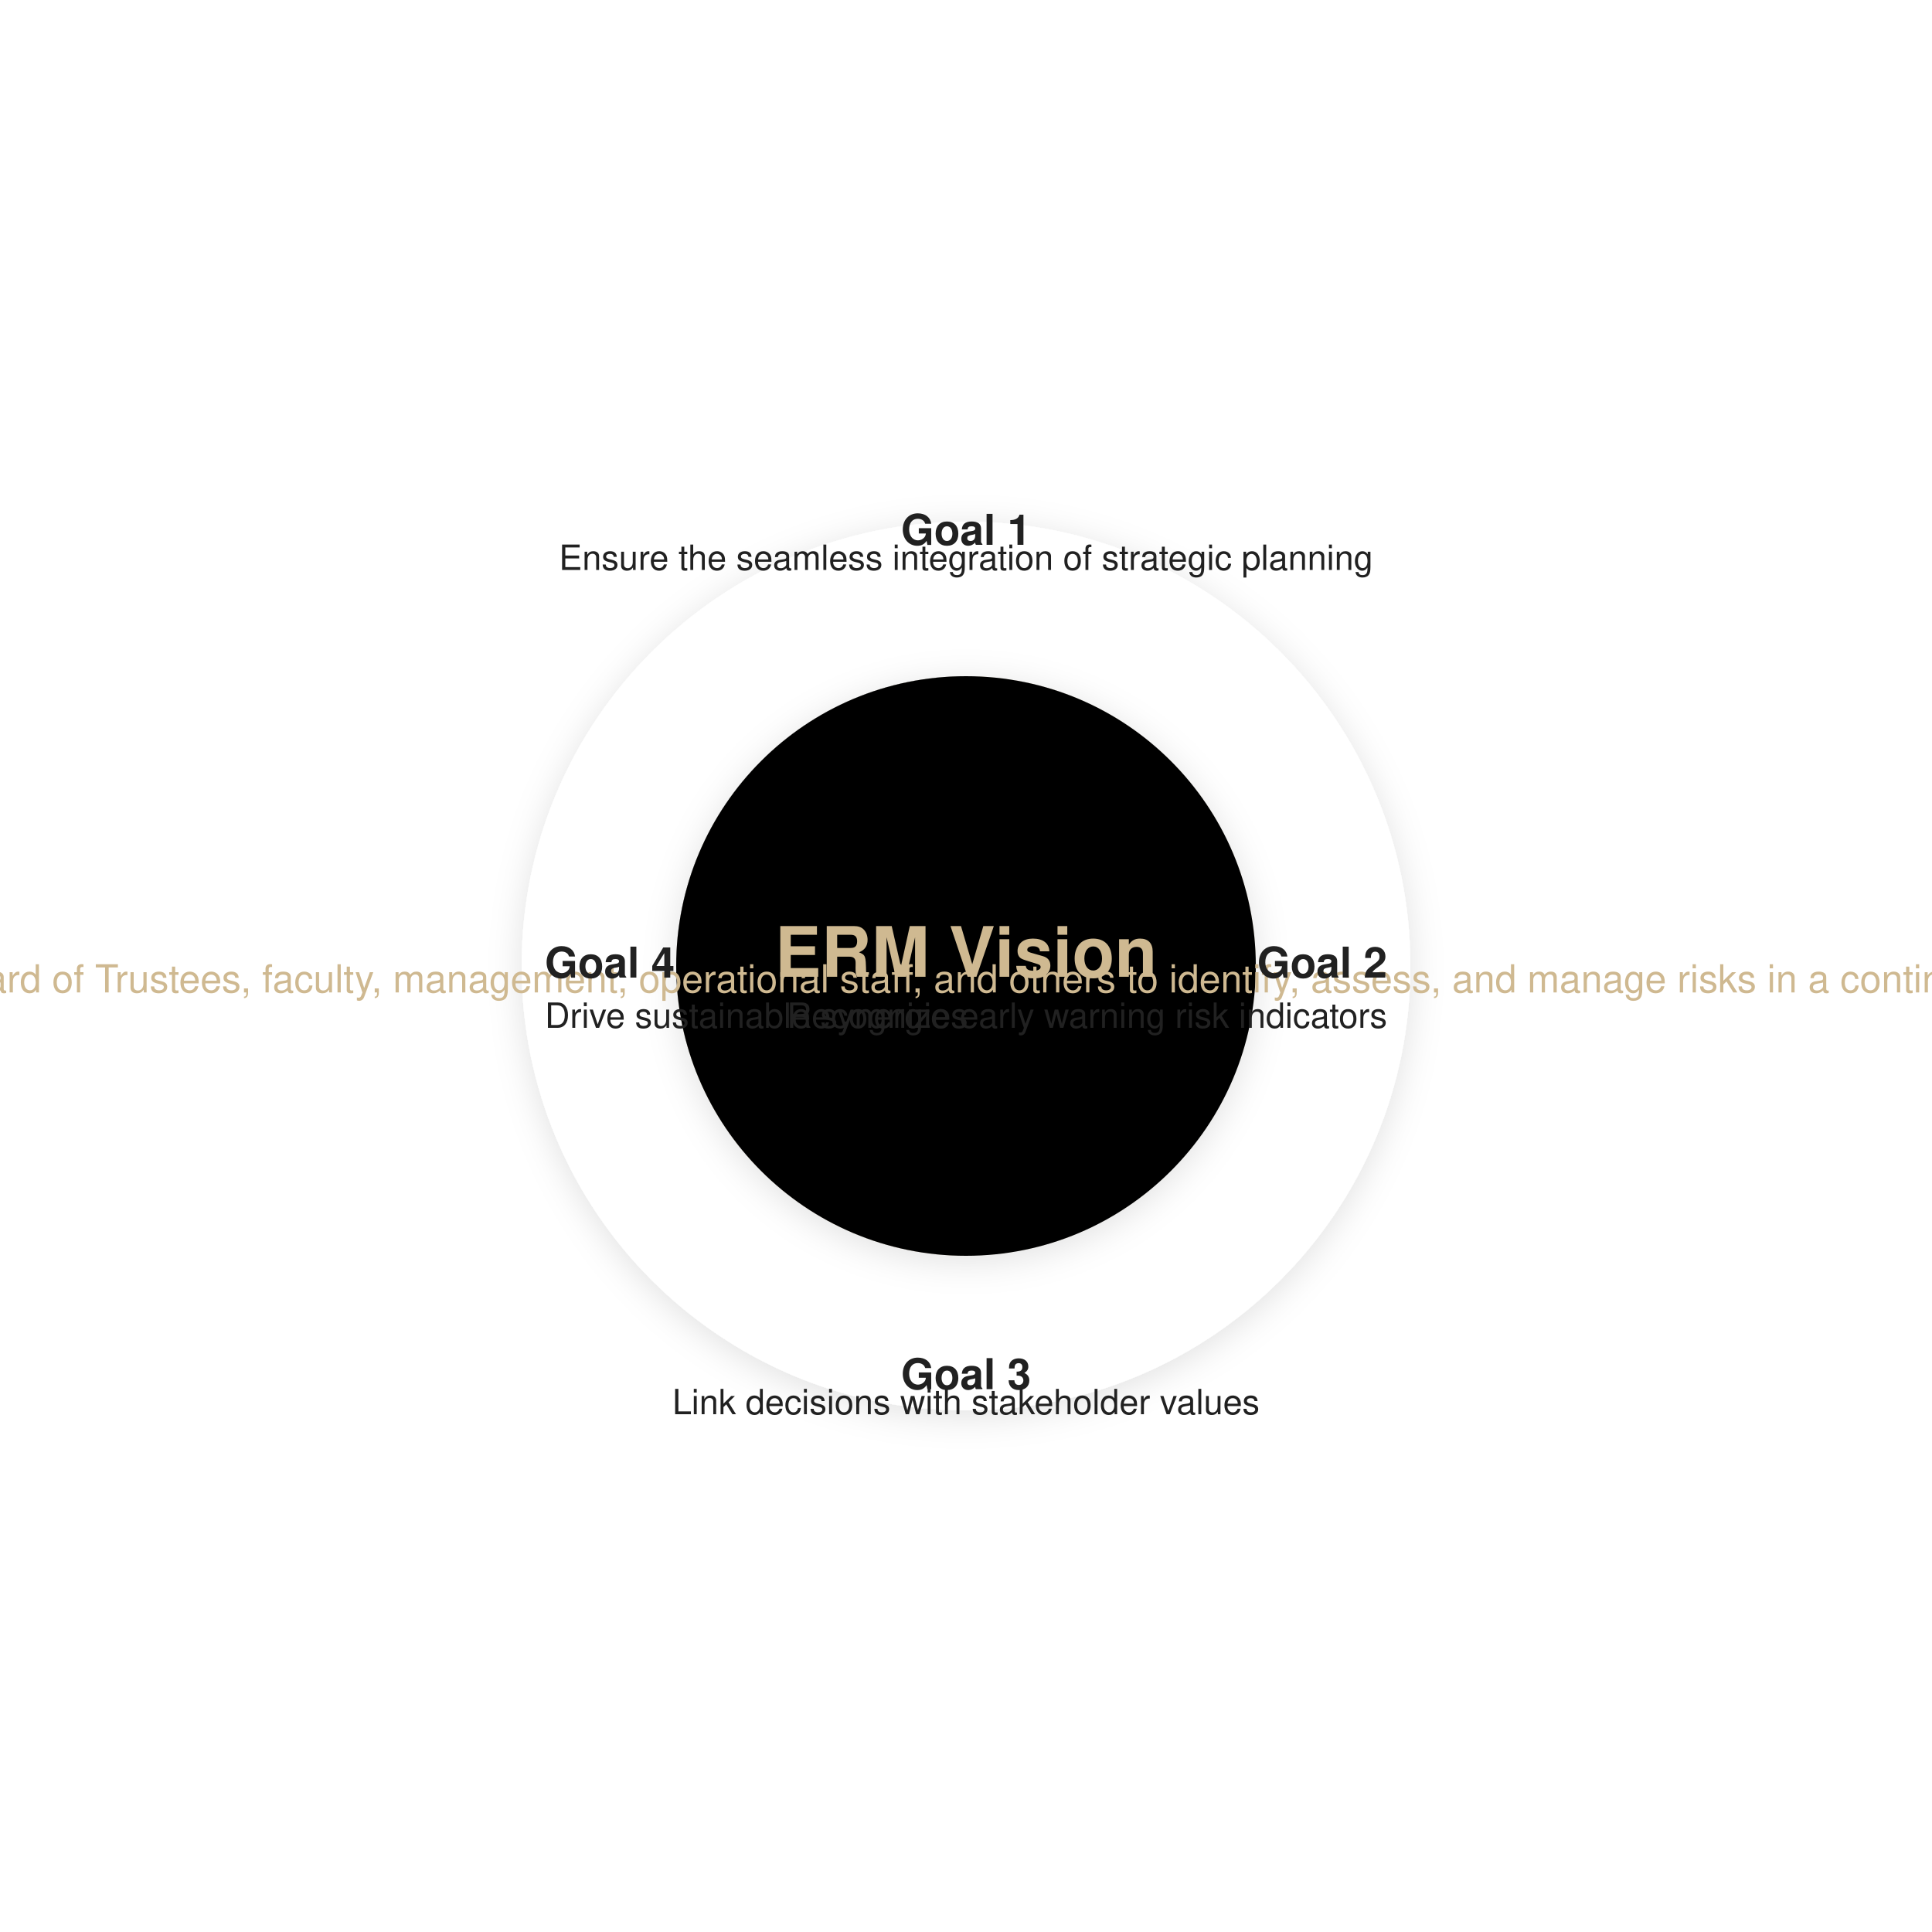
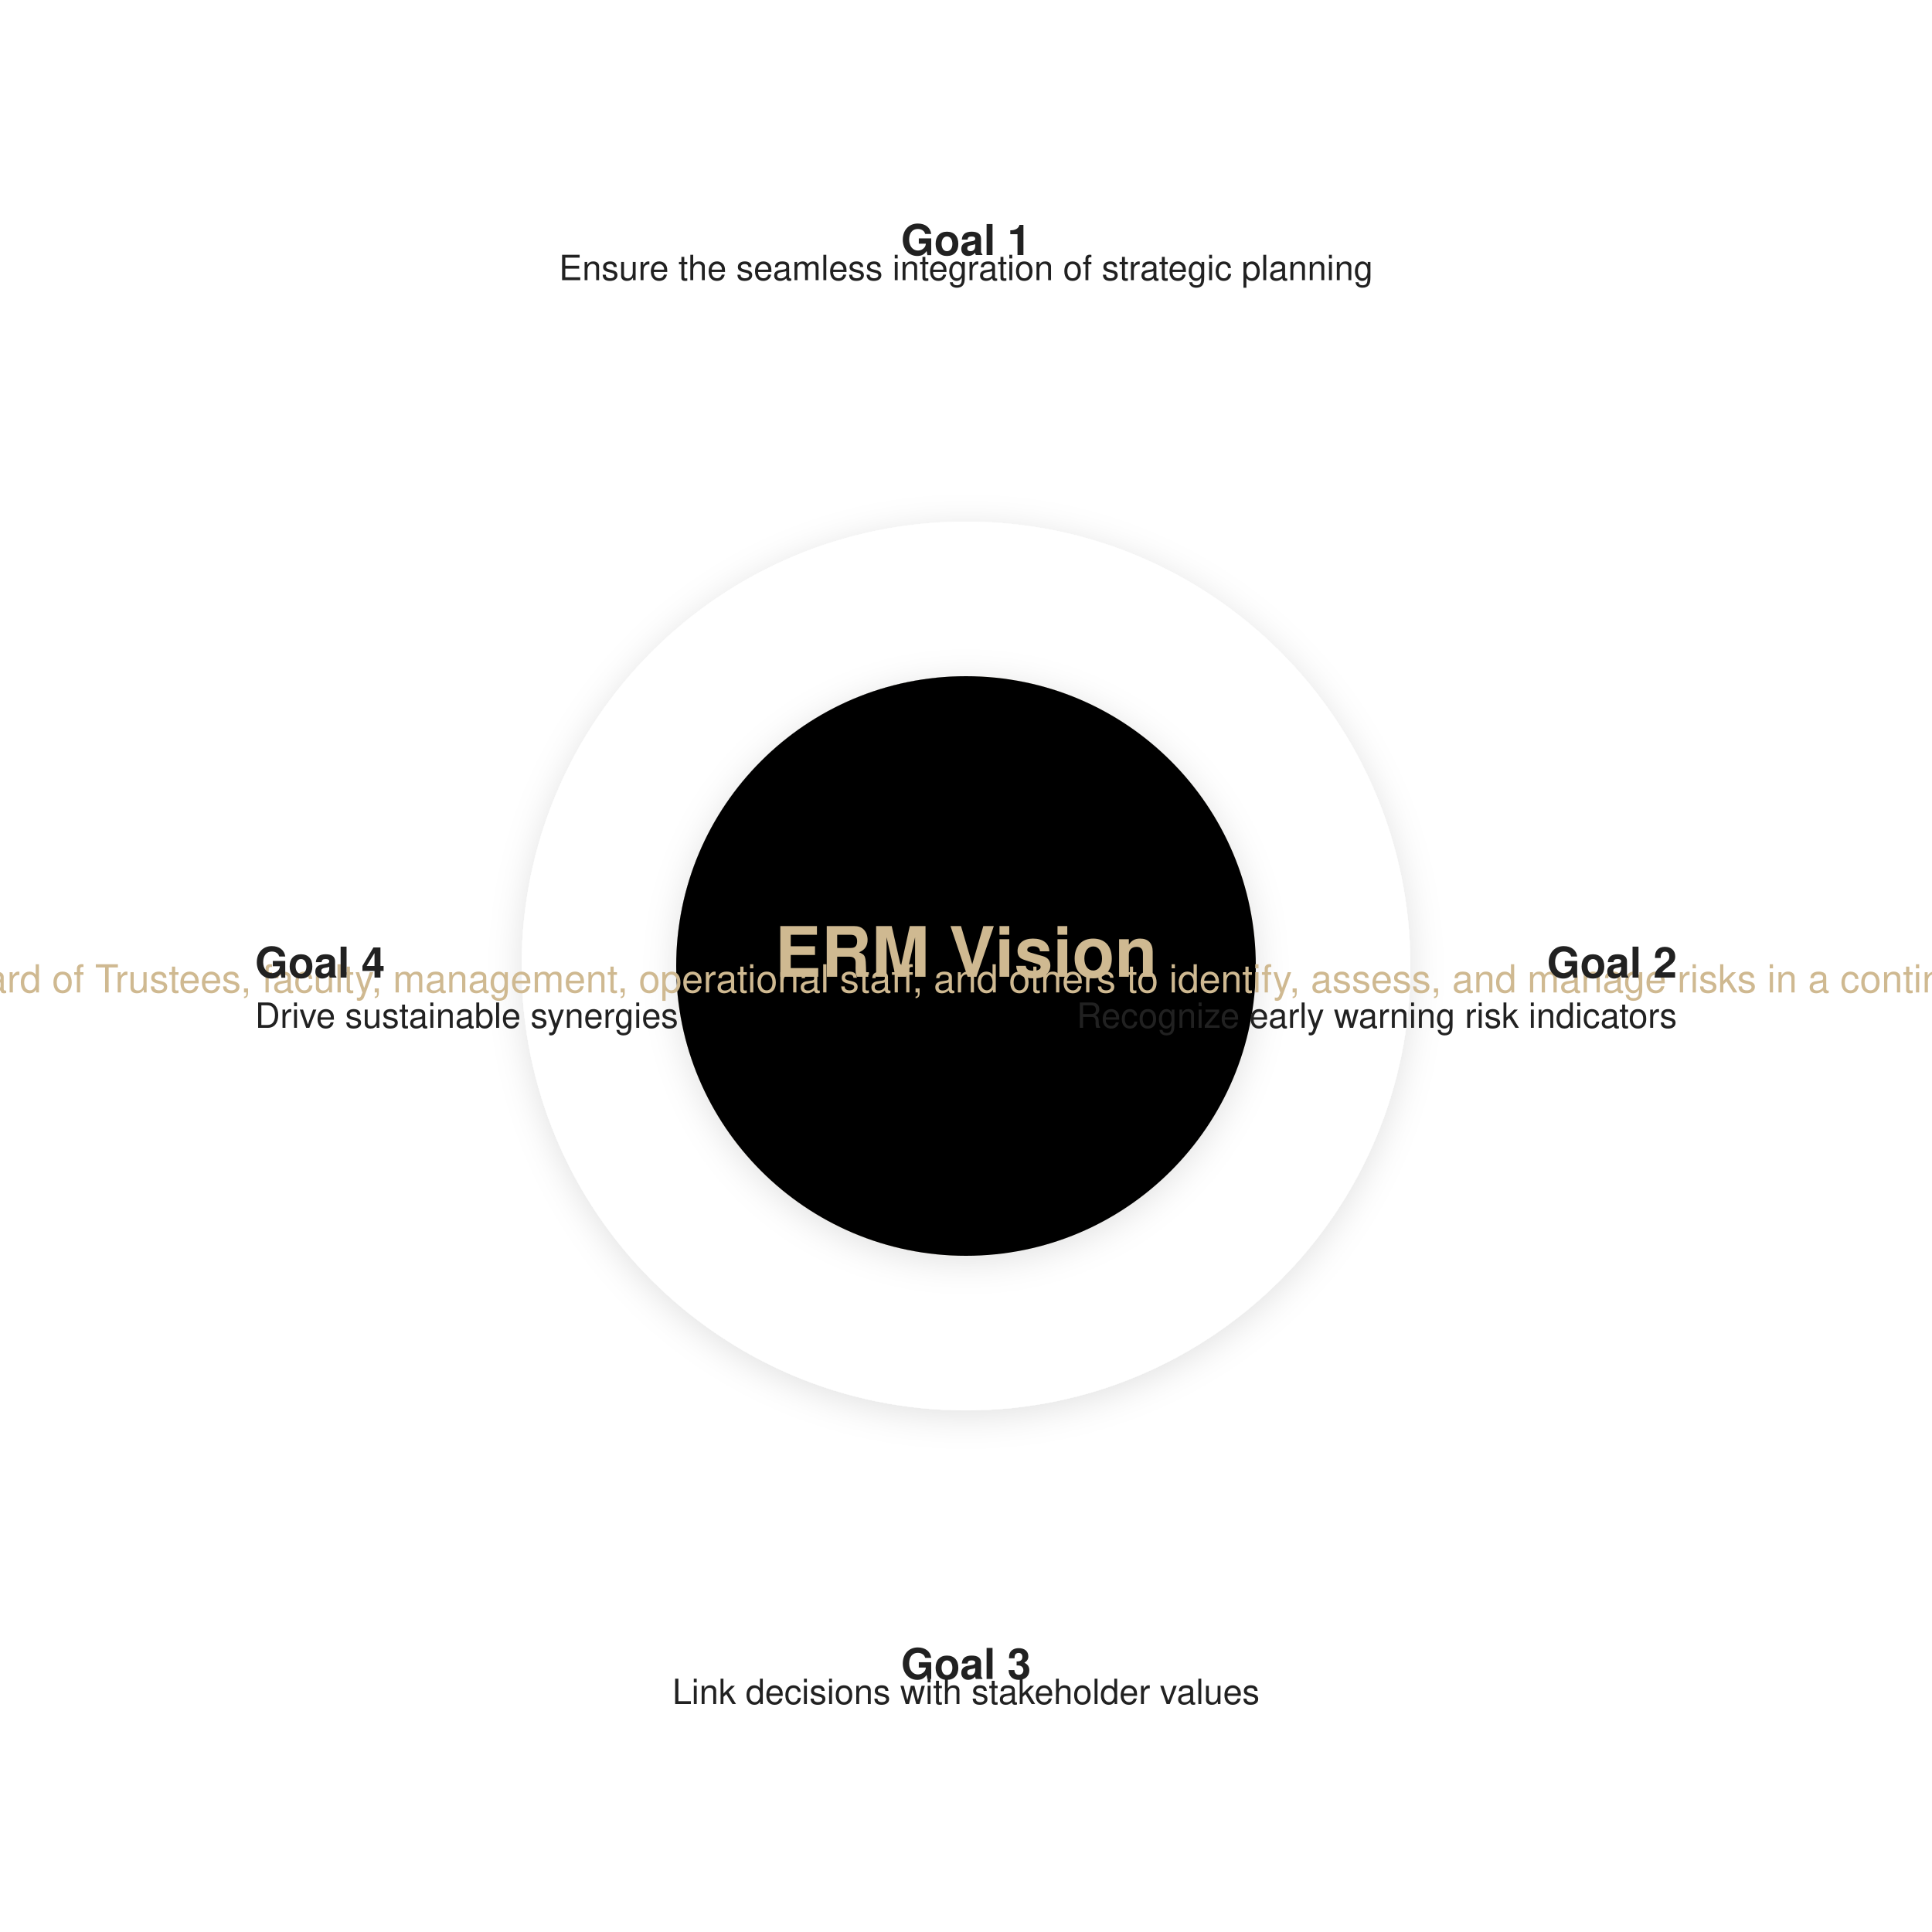
<svg xmlns="http://www.w3.org/2000/svg" viewBox="0 0 1000 1000" role="img" aria-labelledby="title desc">
  <defs>
    <style>
      .text { font-family: 'Acumin Pro', Helvetica, Arial, sans-serif; fill: #212121; }
      .visionTitle { font-weight: 800; font-size: 36px; }
      .visionBody { font-size: 20px; }
      .goalTitle { font-weight: 700; text-transform: uppercase; font-size: 22px; }
      .goalBody { font-size: 18px; }
      .softShadow { filter: drop-shadow(0 6px 18px rgba(0,0,0,0.12)); }
    </style>
    <clipPath id="innerHole">
      <circle cx="500" cy="500" r="300" />
    </clipPath>
  </defs>
  <rect width="100%" height="100%" fill="#ffffff" />
  <g id="scaled-graphic" transform="translate(500,500) scale(0.5) translate(-500,-500)">
    <g class="softShadow">
      <circle cx="500" cy="500" r="460" fill="#ffffff" />
      <g clip-path="url(#innerHole)">
        <path d="M500,500 L500,40 A460,460 0 0 1 860,500 Z" fill="#D7C49E" />
        <path d="M500,500 L860,500 A460,460 0 0 1 500,960 Z" fill="#E9E2D0" />
        <path d="M500,500 L500,960 A460,460 0 0 1 140,500 Z" fill="#B7A57A" />
        <path d="M500,500 L140,500 A460,460 0 0 1 500,40 Z" fill="#7D7368" />
      </g>
      <circle cx="500" cy="500" r="300" fill="#ffffff" />
    </g>
    <g class="softShadow">
      <circle cx="500" cy="500" r="300" fill="#000000" />
    </g>
  </g>
  <g class="text" text-anchor="middle">
    <text x="500" y="493" dominant-baseline="middle" class="visionTitle" fill="#CFB991">ERM Vision</text>
    <text x="500" y="507" dominant-baseline="middle" class="visionBody" fill="#CFB991">Enable all decision makers, including the Board of Trustees, faculty, management, operational staff, and others to identify, assess, and manage risks in a continuously changing and uncertain environment.</text>
  </g>
  <g class="text">
-     <text x="500" y="282" text-anchor="middle" class="goalTitle">Goal 1</text>
-     <text x="500" y="295" text-anchor="middle" class="goalBody">Ensure the seamless integration of strategic planning</text>
-     <text x="718" y="506" text-anchor="end" class="goalTitle">Goal 2</text>
-     <text x="718" y="532" text-anchor="end" class="goalBody">Recognize early warning risk indicators</text>
-     <text x="500" y="719" text-anchor="middle" class="goalTitle">Goal 3</text>
-     <text x="500" y="732" text-anchor="middle" class="goalBody">Link decisions with stakeholder values</text>
-     <text x="282" y="506" text-anchor="start" class="goalTitle">Goal 4</text>
-     <text x="282" y="532" text-anchor="start" class="goalBody">Drive sustainable synergies</text>
+     <text x="500" y="132" text-anchor="middle" class="goalTitle">Goal 1</text>
+     <text x="500" y="145" text-anchor="middle" class="goalBody">Ensure the seamless integration of strategic planning</text>
+     <text x="868" y="506" text-anchor="end" class="goalTitle">Goal 2</text>
+     <text x="868" y="532" text-anchor="end" class="goalBody">Recognize early warning risk indicators</text>
+     <text x="500" y="869" text-anchor="middle" class="goalTitle">Goal 3</text>
+     <text x="500" y="882" text-anchor="middle" class="goalBody">Link decisions with stakeholder values</text>
+     <text x="132" y="506" text-anchor="start" class="goalTitle">Goal 4</text>
+     <text x="132" y="532" text-anchor="start" class="goalBody">Drive sustainable synergies</text>
  </g>
</svg>
